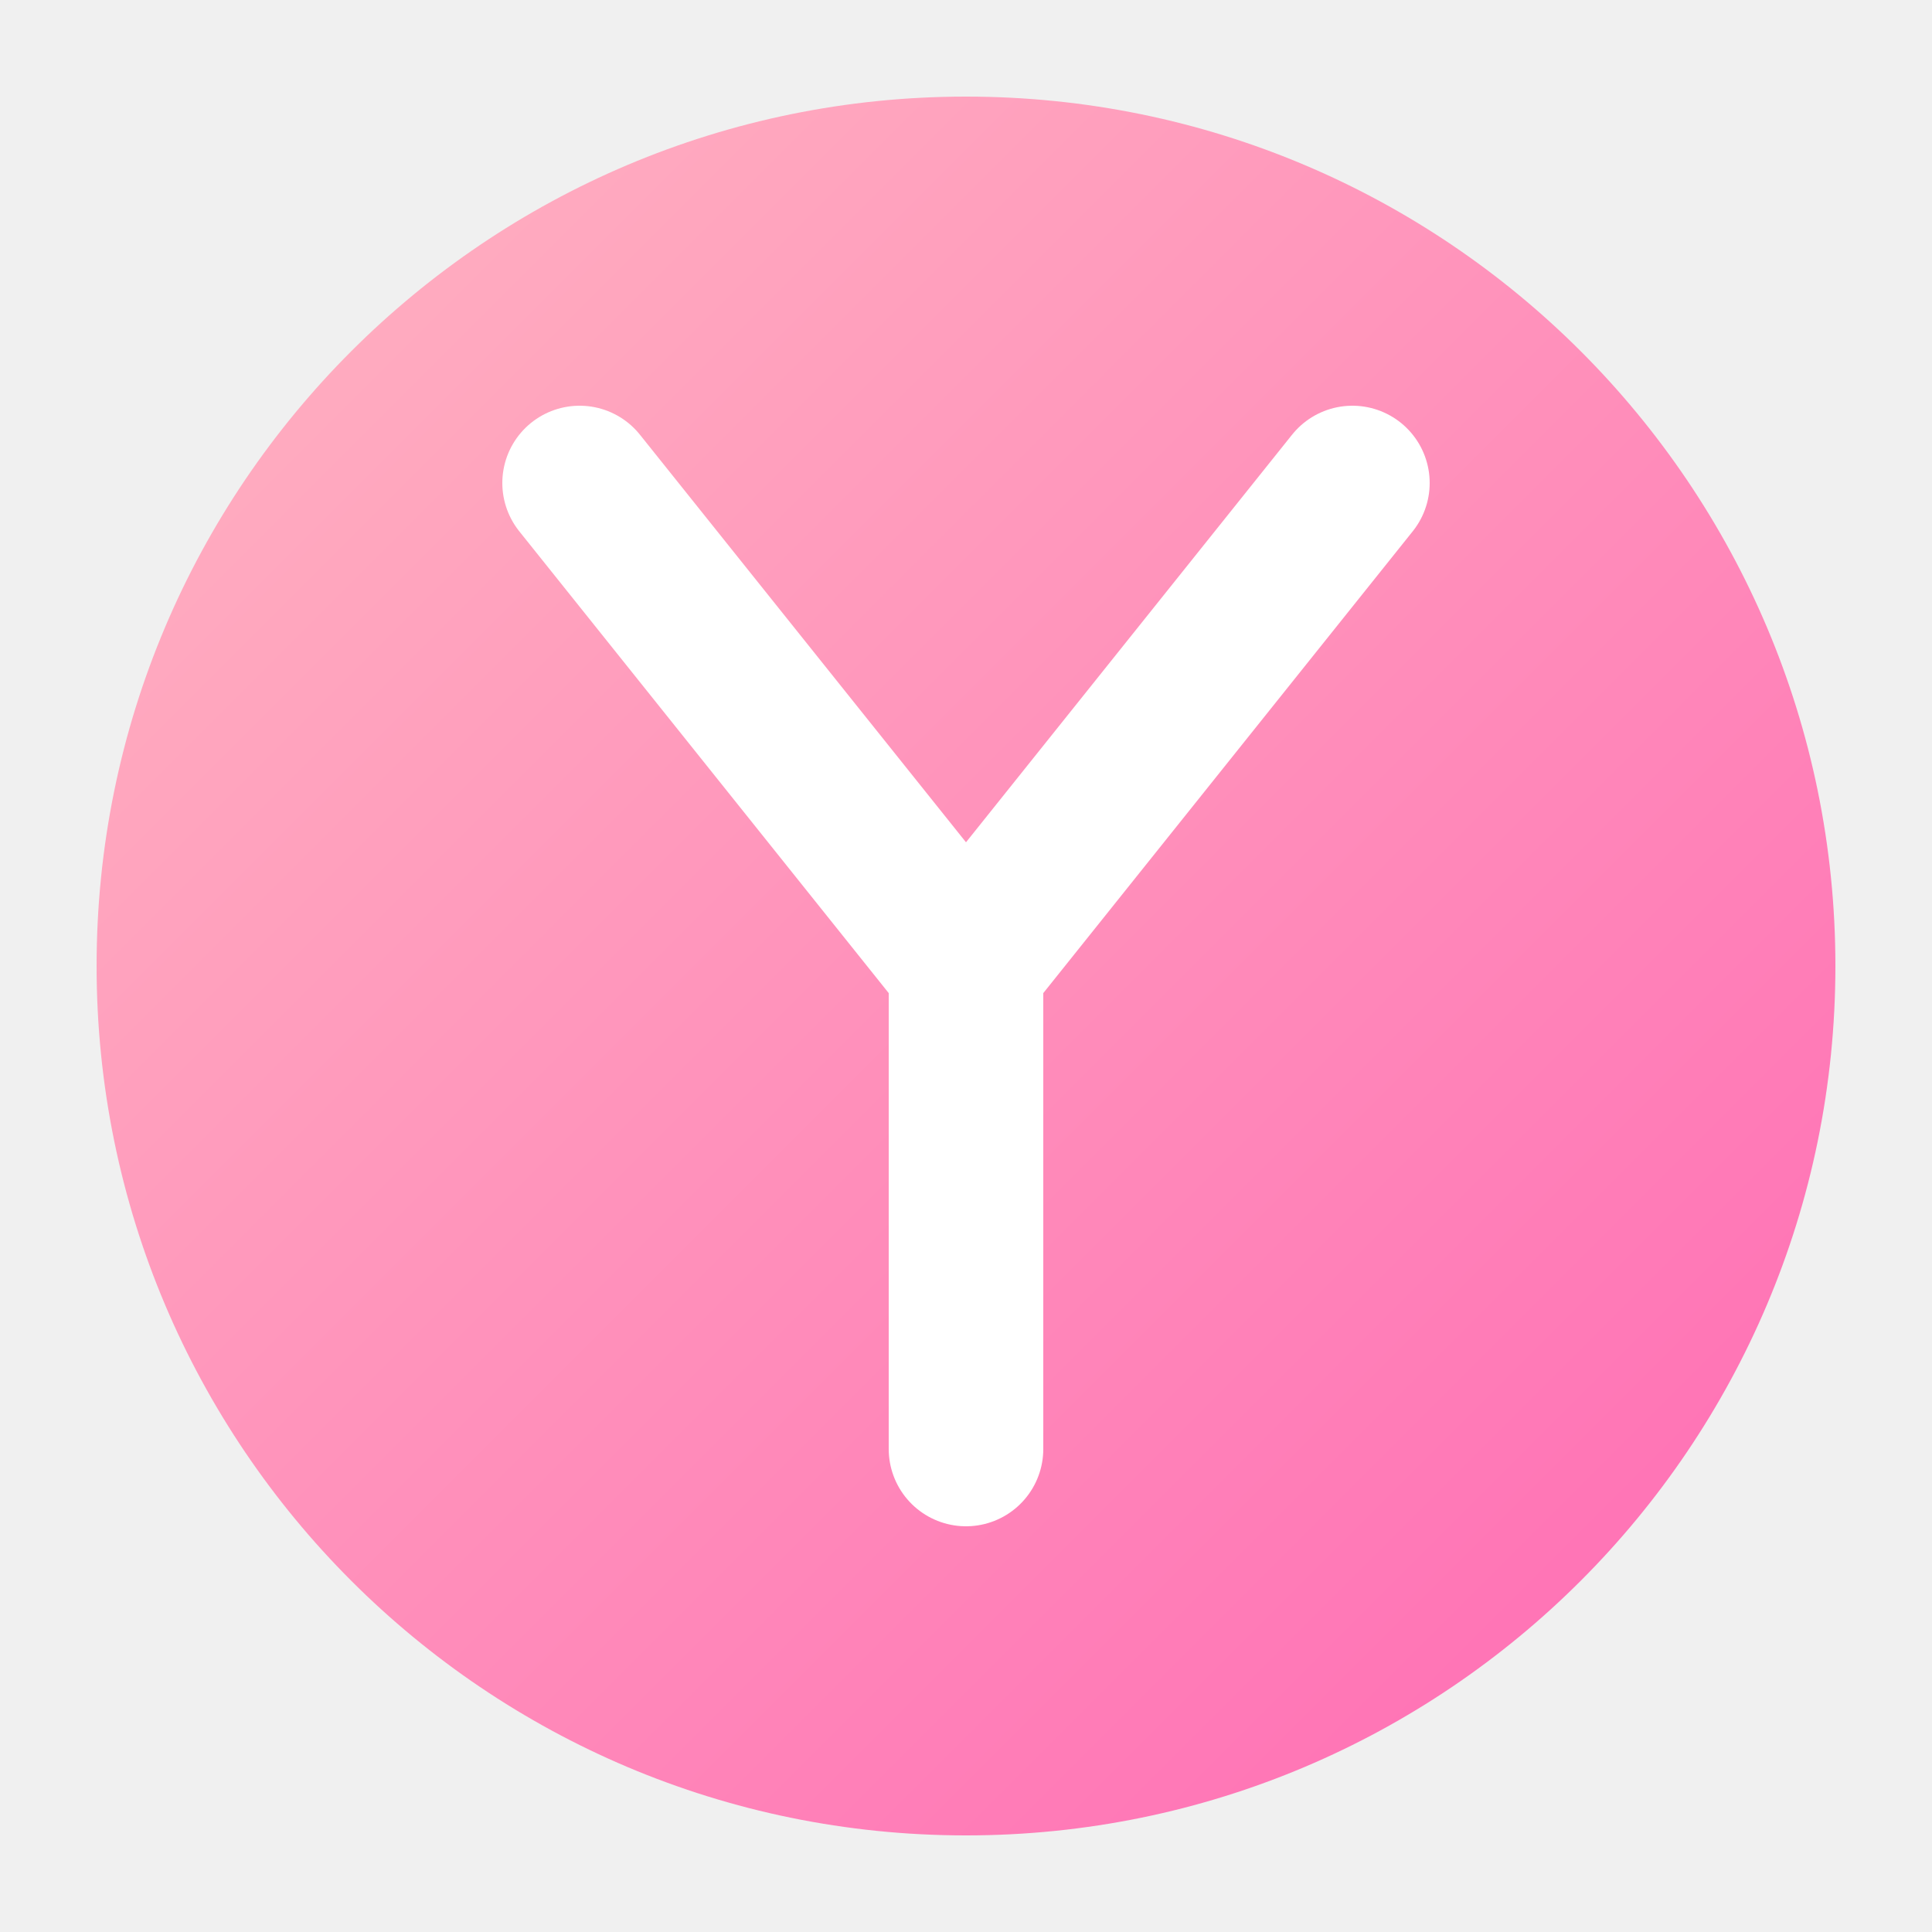
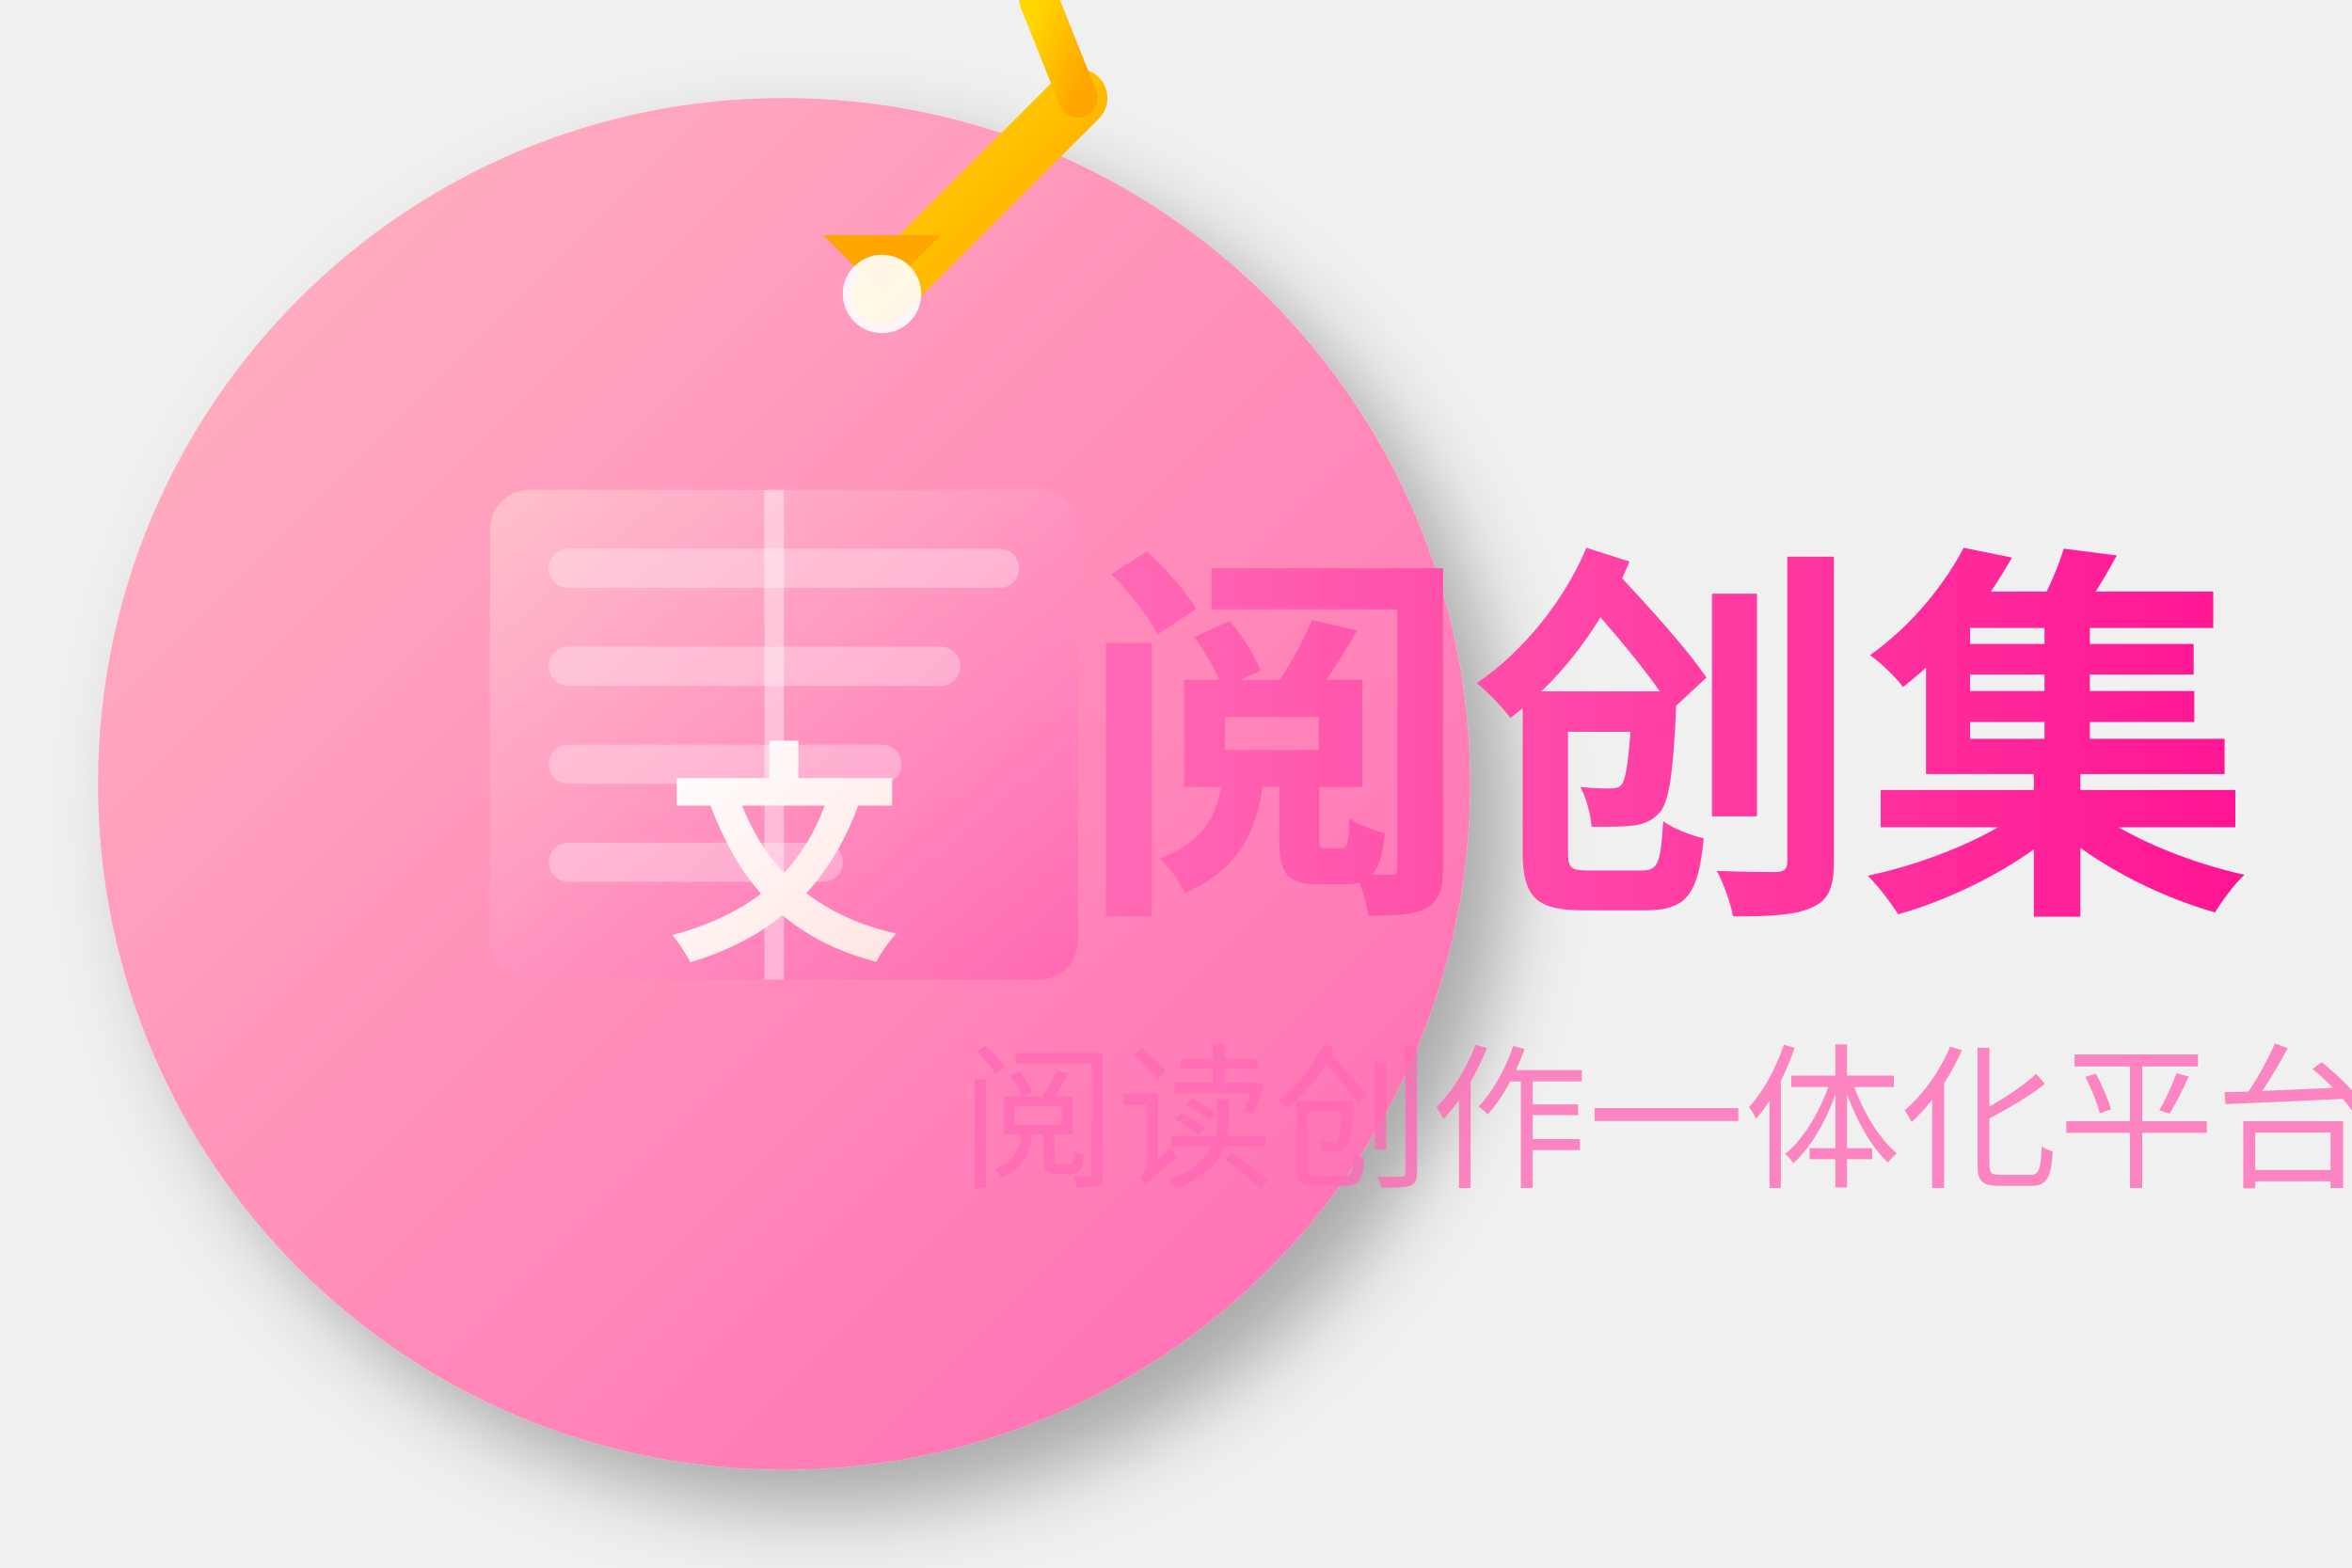
- <svg xmlns="http://www.w3.org/2000/svg" width="60" height="60" viewBox="0 0 100 100">
+ <svg xmlns="http://www.w3.org/2000/svg" width="120" height="80" viewBox="0 0 120 80">
  <defs>
-     <linearGradient id="logo-gradient" x1="0%" y1="0%" x2="100%" y2="100%">
+     <linearGradient id="main-gradient" x1="0%" y1="0%" x2="100%" y2="100%">
      <stop offset="0%" stop-color="#FFB6C1" />
      <stop offset="100%" stop-color="#FF69B4" />
    </linearGradient>
+     <linearGradient id="book-gradient" x1="0%" y1="0%" x2="100%" y2="100%">
+       <stop offset="0%" stop-color="#FFC0CB" />
+       <stop offset="100%" stop-color="#FF69B4" />
+     </linearGradient>
+     <linearGradient id="pen-gradient" x1="0%" y1="0%" x2="100%" y2="100%">
+       <stop offset="0%" stop-color="#FFD700" />
+       <stop offset="100%" stop-color="#FFA500" />
+     </linearGradient>
+     <linearGradient id="text-gradient" x1="0%" y1="0%" x2="100%" y2="100%">
+       <stop offset="0%" stop-color="#FFFFFF" />
+       <stop offset="100%" stop-color="#FFE4E1" />
+     </linearGradient>
+     <linearGradient id="brand-gradient" x1="0%" y1="0%" x2="100%" y2="0%">
+       <stop offset="0%" stop-color="#FF69B4" />
+       <stop offset="100%" stop-color="#FF1493" />
+     </linearGradient>
+     <filter id="shadow" x="-20%" y="-20%" width="140%" height="140%">
+       <feDropShadow dx="2" dy="2" stdDeviation="2" flood-opacity="0.3" />
+     </filter>
  </defs>
-   <circle cx="50" cy="50" r="45" fill="url(#logo-gradient)" />
-   <path d="M30 25 L50 50 L70 25" stroke="white" stroke-width="8" fill="none" stroke-linecap="round" />
-   <path d="M50 50 L50 75" stroke="white" stroke-width="8" fill="none" stroke-linecap="round" />
+   <circle cx="40" cy="40" r="35" fill="url(#main-gradient)" filter="url(#shadow)" />
+   <g transform="translate(25, 25)">
+     <rect x="0" y="0" width="30" height="25" rx="2" ry="2" fill="url(#book-gradient)" />
+     <rect x="14" y="0" width="1" height="25" fill="#FFFFFF" opacity="0.4" />
+     <rect x="3" y="3" width="24" height="2" rx="1" ry="1" fill="#FFFFFF" opacity="0.3" />
+     <rect x="3" y="8" width="21" height="2" rx="1" ry="1" fill="#FFFFFF" opacity="0.3" />
+     <rect x="3" y="13" width="18" height="2" rx="1" ry="1" fill="#FFFFFF" opacity="0.3" />
+     <rect x="3" y="18" width="15" height="2" rx="1" ry="1" fill="#FFFFFF" opacity="0.3" />
+   </g>
+   <g transform="translate(45, 15)">
+     <path d="M0 0 L10 -10" stroke="url(#pen-gradient)" stroke-width="3" stroke-linecap="round" />
+     <path d="M10 -10 L8 -15" stroke="url(#pen-gradient)" stroke-width="2" stroke-linecap="round" />
+     <polygon points="0 0, 3 -3, -3 -3" fill="#FFA500" />
+     <circle cx="0" cy="0" r="2" fill="#FFFFFF" opacity="0.9" />
+   </g>
+   <text x="40" y="48" font-family="Arial, sans-serif" font-size="12" font-weight="bold" text-anchor="middle" fill="url(#text-gradient)">文</text>
+   <text x="85" y="45" font-family="Microsoft YaHei, sans-serif" font-size="20" font-weight="bold" text-anchor="middle" fill="url(#brand-gradient)">阅创集</text>
+   <text x="85" y="60" font-family="Microsoft YaHei, sans-serif" font-size="8" text-anchor="middle" fill="#FF69B4" opacity="0.8">阅读创作一体化平台</text>
</svg>
